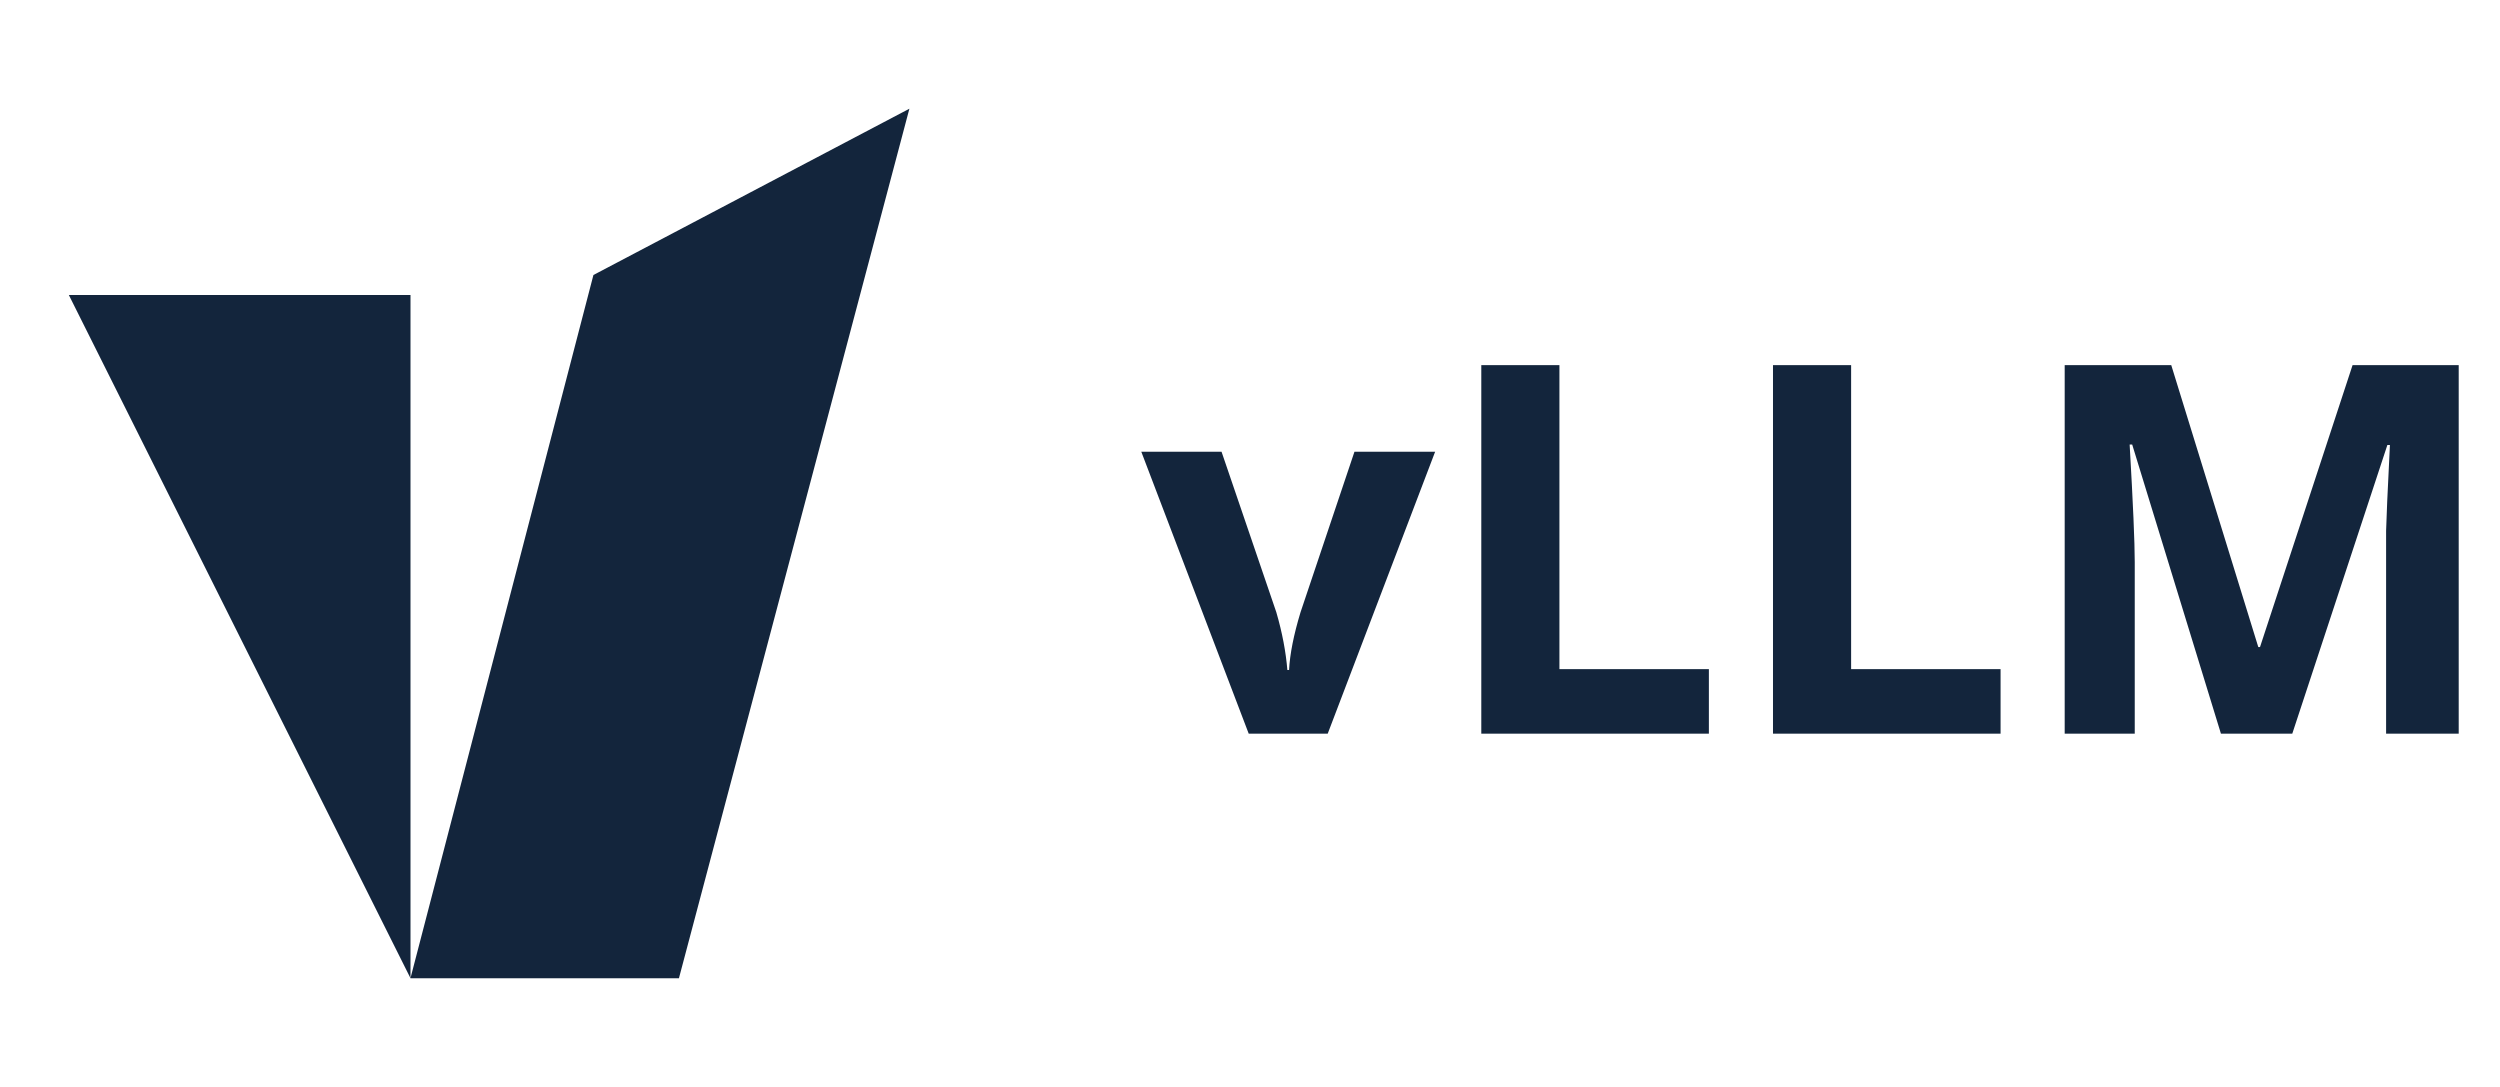
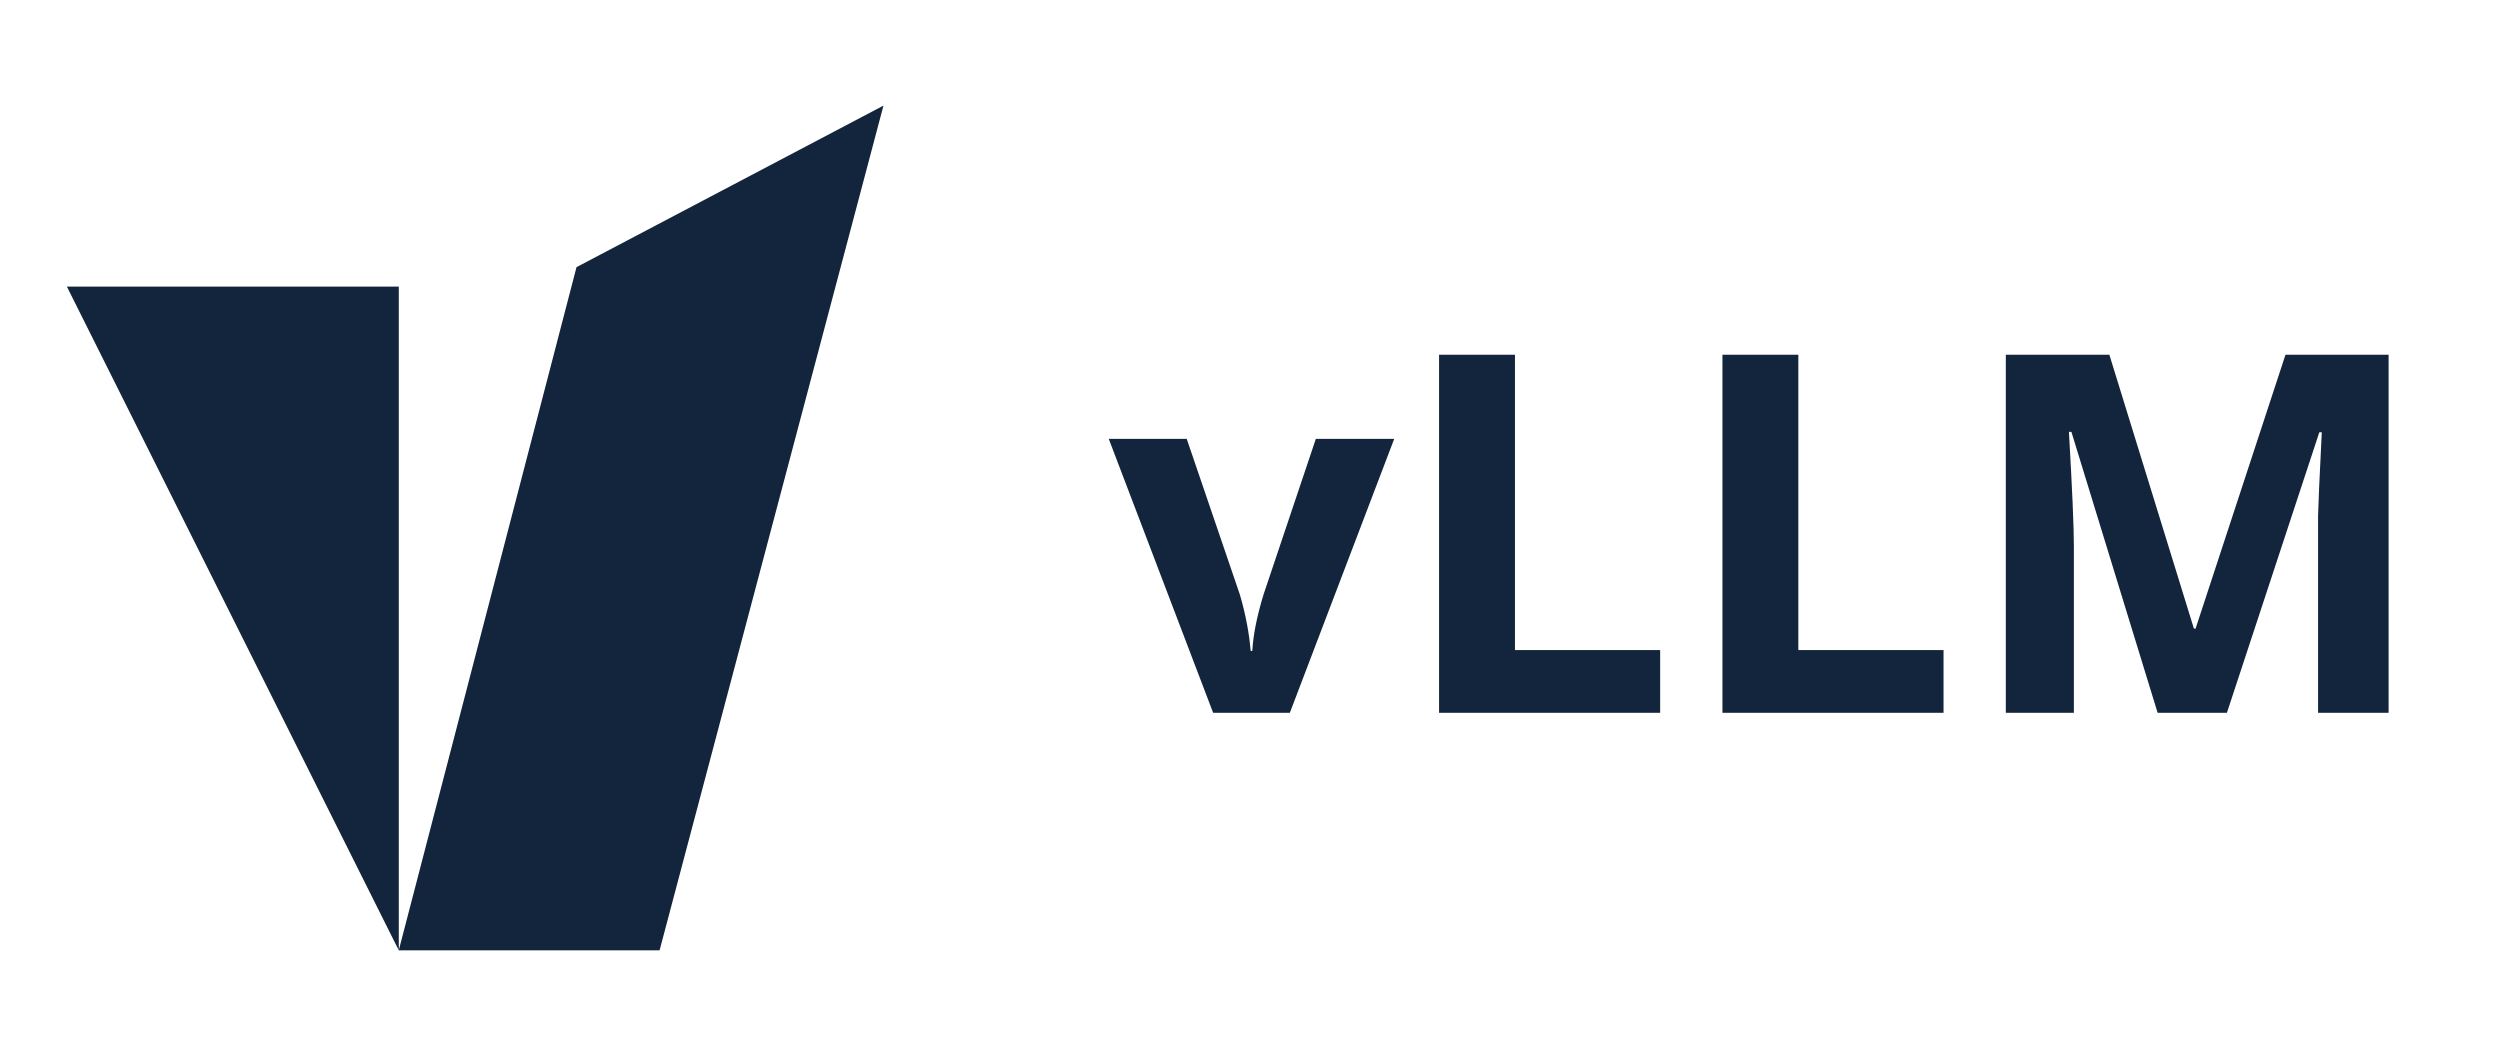
- <svg xmlns="http://www.w3.org/2000/svg" width="92" height="40" viewBox="0 0 92 40">
+ <svg xmlns="http://www.w3.org/2000/svg" width="94.7" height="40" viewBox="0 0 94.7 40">
  <g transform="translate(2,4) scale(1.3333)">
    <path fill="#13253C" d="m23.6 0-8.721 4.59L9.829 24h7.41zM9.83 24V5.142H.4Z" />
  </g>
  <text x="42" y="27" font-family="Open Sans, Arial, sans-serif" font-size="19" font-weight="700" fill="#13253C">vLLM</text>
</svg>
